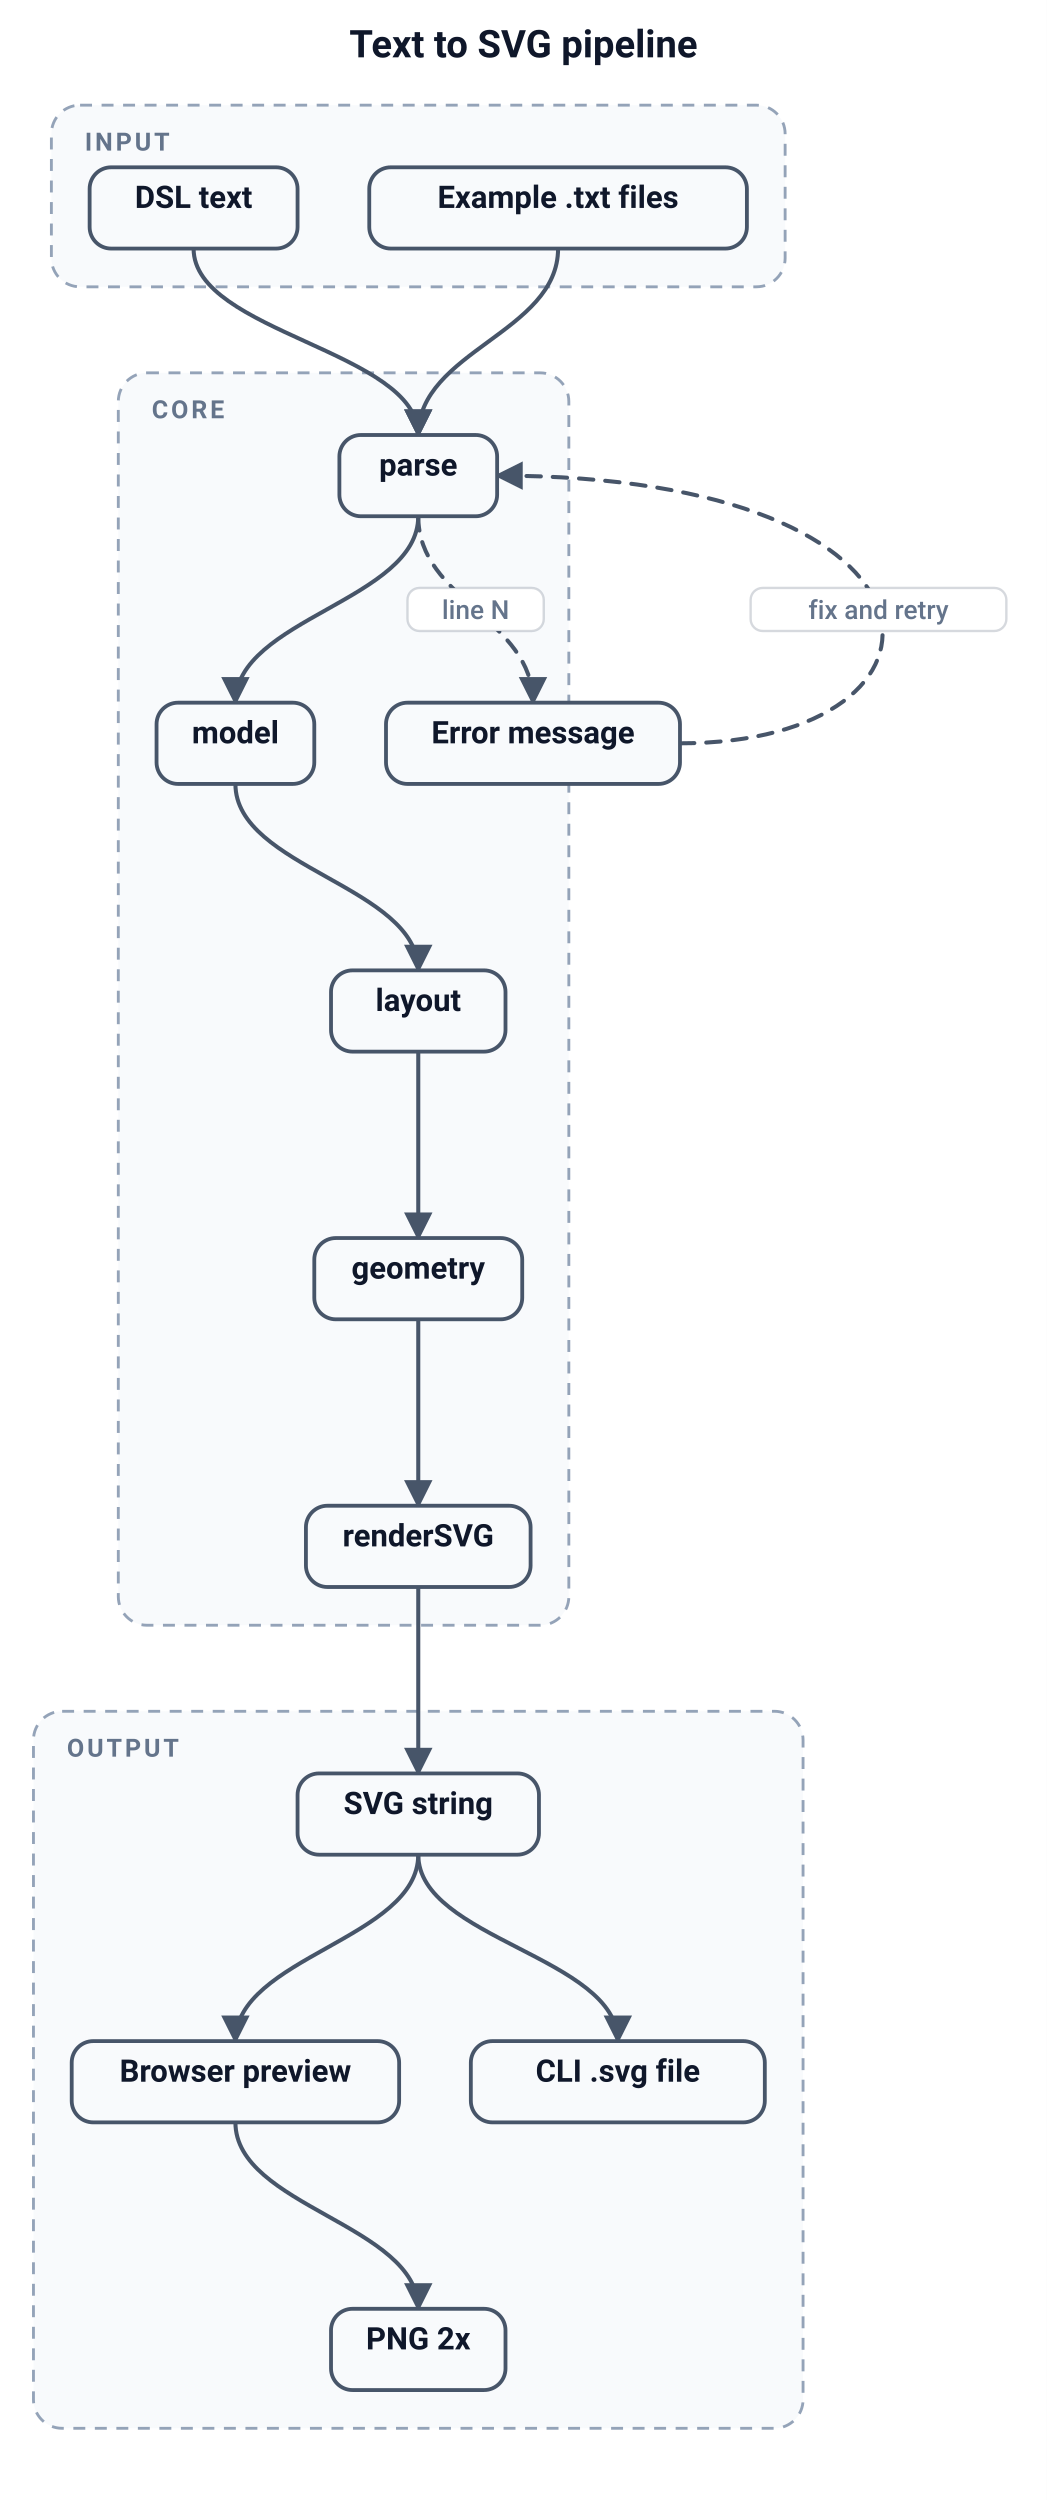
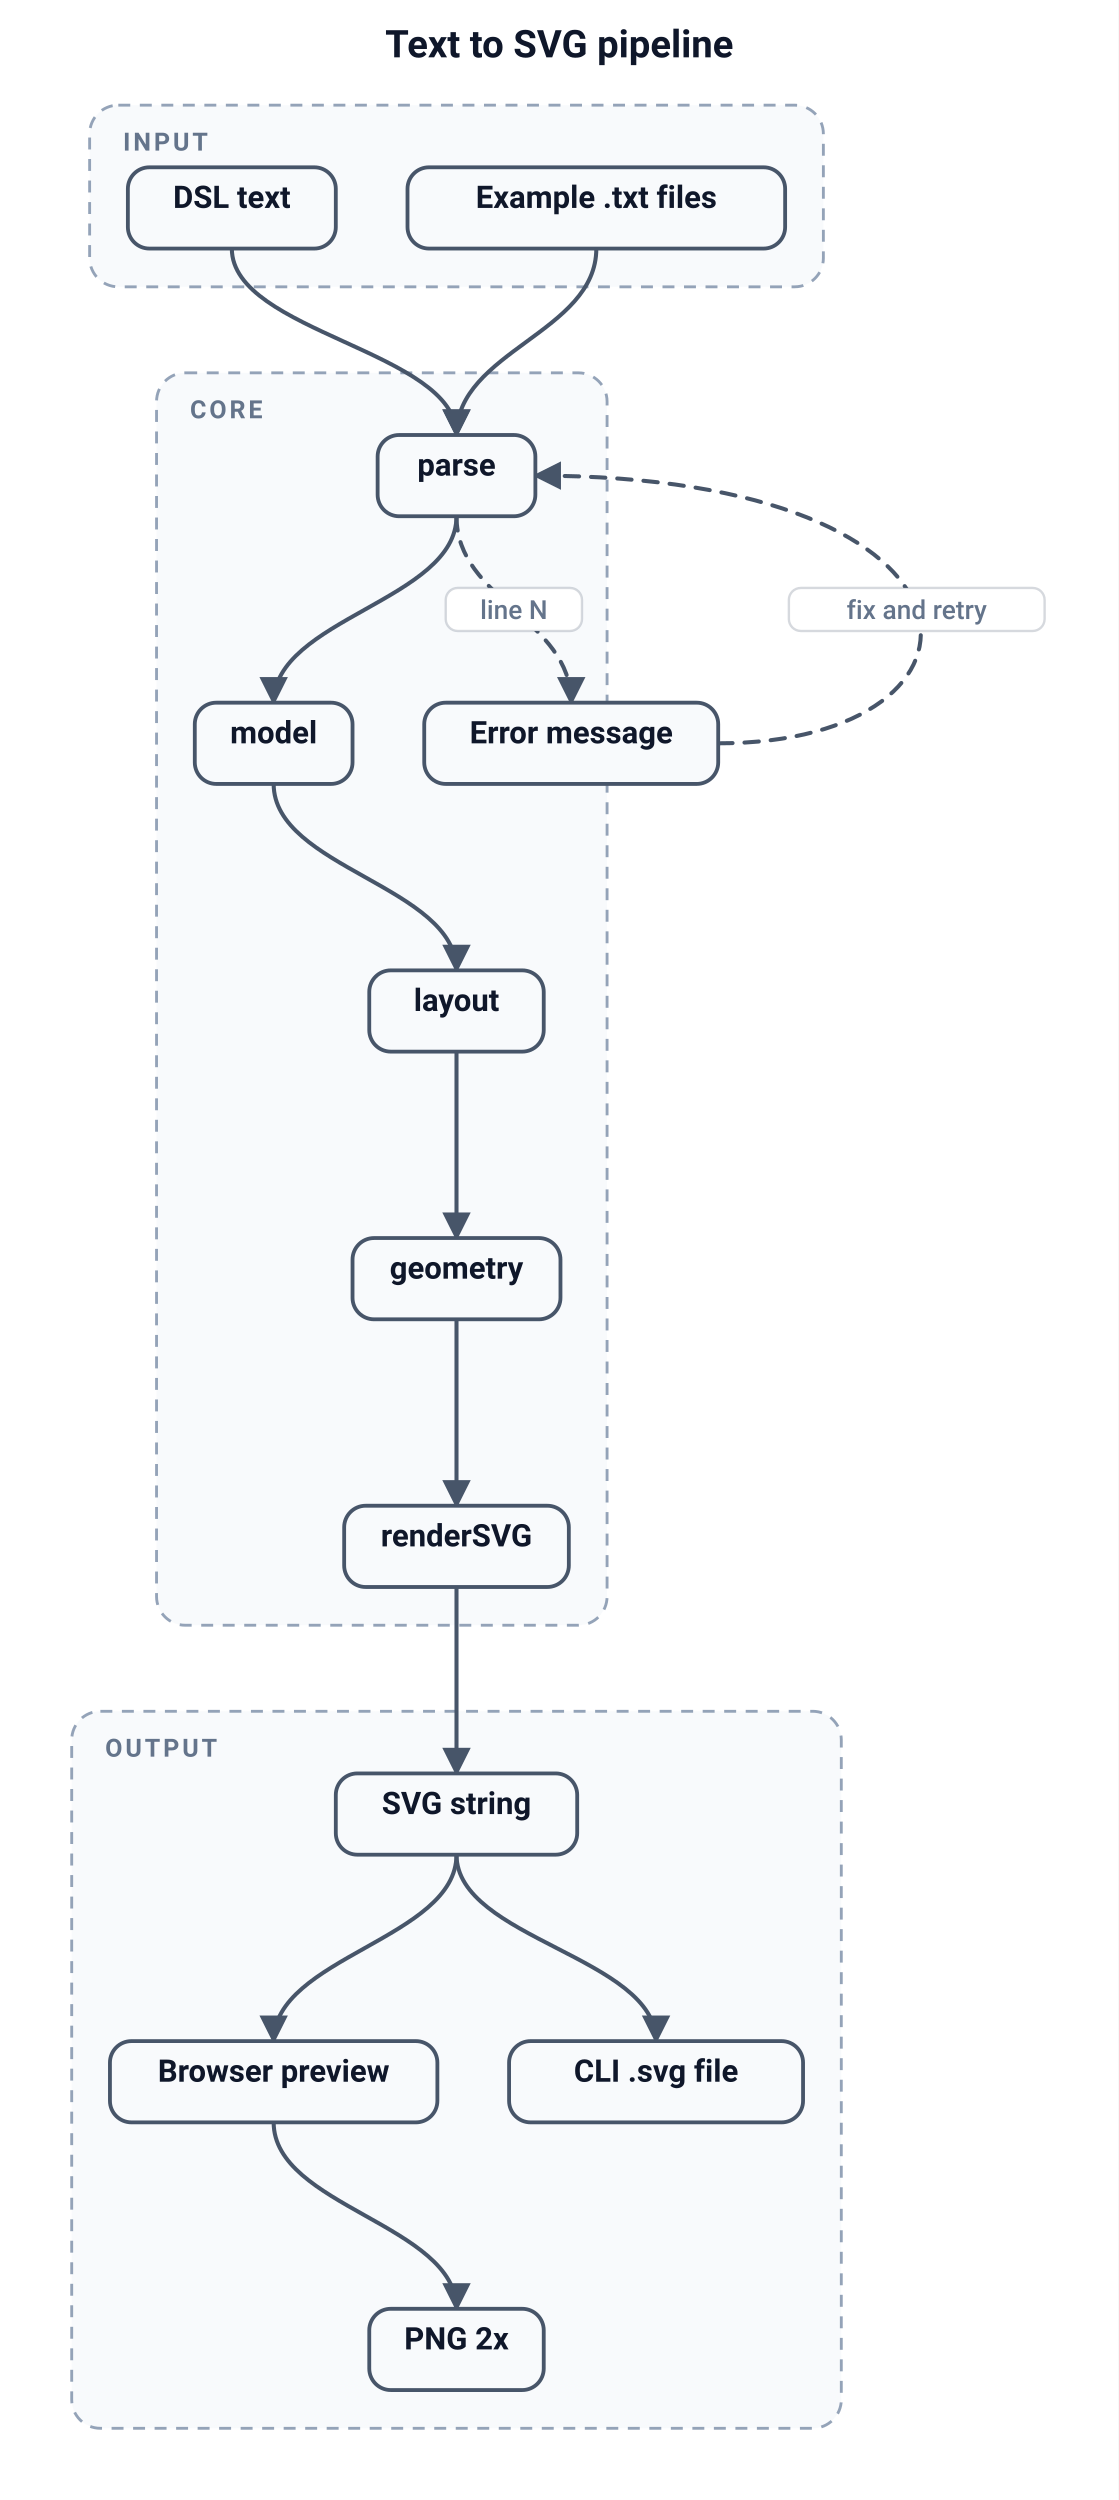
- <svg xmlns="http://www.w3.org/2000/svg" width="438" height="1046" viewBox="0 0 438 1046" role="img" aria-label="Text to SVG pipeline">
+ <svg xmlns="http://www.w3.org/2000/svg" width="468" height="1046" viewBox="0 0 468 1046" role="img" aria-label="Text to SVG pipeline">
  <defs>
-     <marker id="ds-arrow" viewBox="0 0 10 10" refX="9" refY="5" markerWidth="7" markerHeight="7" orient="auto-start-reverse">
+     <marker id="ds-arrow-264a2f94" viewBox="0 0 10 10" refX="9" refY="5" markerWidth="7" markerHeight="7" orient="auto-start-reverse">
      <path d="M 0 0 L 10 5 L 0 10 z" fill="#475569" />
    </marker>
  </defs>
-   <rect x="0" y="0" width="438" height="1046" fill="#ffffff" />
-   <text x="219" y="24" text-anchor="middle" font-family="ui-sans-serif, system-ui, -apple-system, &quot;Segoe UI&quot;, Roboto, &quot;Helvetica Neue&quot;, Arial, sans-serif" font-size="16" font-weight="700" fill="#0f172a">Text to SVG pipeline</text>
-   <rect x="21.5" y="44" width="307" height="76" rx="12" fill="#f1f5f9" fill-opacity="0.55" stroke="#94a3b8" stroke-width="1.2" stroke-dasharray="5 4" />
-   <text x="35.5" y="63" font-family="ui-sans-serif, system-ui, -apple-system, &quot;Segoe UI&quot;, Roboto, &quot;Helvetica Neue&quot;, Arial, sans-serif" font-size="10.5" font-weight="700" letter-spacing="1.2" fill="#64748b">INPUT</text>
-   <rect x="49.5" y="156" width="188.5" height="524" rx="12" fill="#f1f5f9" fill-opacity="0.55" stroke="#94a3b8" stroke-width="1.2" stroke-dasharray="5 4" />
-   <text x="63.5" y="175" font-family="ui-sans-serif, system-ui, -apple-system, &quot;Segoe UI&quot;, Roboto, &quot;Helvetica Neue&quot;, Arial, sans-serif" font-size="10.5" font-weight="700" letter-spacing="1.2" fill="#64748b">CORE</text>
-   <rect x="14" y="716" width="322" height="300" rx="12" fill="#f1f5f9" fill-opacity="0.55" stroke="#94a3b8" stroke-width="1.2" stroke-dasharray="5 4" />
-   <text x="28" y="735" font-family="ui-sans-serif, system-ui, -apple-system, &quot;Segoe UI&quot;, Roboto, &quot;Helvetica Neue&quot;, Arial, sans-serif" font-size="10.5" font-weight="700" letter-spacing="1.2" fill="#64748b">OUTPUT</text>
-   <path d="M 81 104 C 81 139.1, 175 146.9, 175 182" fill="none" stroke="#475569" stroke-width="1.7" stroke-linecap="round" marker-end="url(#ds-arrow)" />
-   <path d="M 233.5 104 C 233.5 139.1, 175 146.9, 175 182" fill="none" stroke="#475569" stroke-width="1.7" stroke-linecap="round" marker-end="url(#ds-arrow)" />
-   <path d="M 175 216 C 175 251.1, 223 258.9, 223 294" fill="none" stroke="#475569" stroke-width="1.7" stroke-linecap="round" stroke-dasharray="6 5" marker-end="url(#ds-arrow)" />
-   <rect x="170.5" y="246" width="57" height="18" rx="5" fill="#ffffff" stroke="#475569" stroke-opacity="0.22" />
-   <text x="199" y="259" text-anchor="middle" font-family="ui-sans-serif, system-ui, -apple-system, &quot;Segoe UI&quot;, Roboto, &quot;Helvetica Neue&quot;, Arial, sans-serif" font-size="11" font-weight="500" fill="#64748b">line N</text>
-   <path d="M 175 216 C 175 251.1, 98.5 258.9, 98.5 294" fill="none" stroke="#475569" stroke-width="1.7" stroke-linecap="round" marker-end="url(#ds-arrow)" />
-   <path d="M 98.5 328 C 98.5 363.1, 175 370.9, 175 406" fill="none" stroke="#475569" stroke-width="1.7" stroke-linecap="round" marker-end="url(#ds-arrow)" />
-   <path d="M 175 440 C 175 475.1, 175 482.9, 175 518" fill="none" stroke="#475569" stroke-width="1.7" stroke-linecap="round" marker-end="url(#ds-arrow)" />
-   <path d="M 175 552 C 175 587.1, 175 594.9, 175 630" fill="none" stroke="#475569" stroke-width="1.7" stroke-linecap="round" marker-end="url(#ds-arrow)" />
-   <path d="M 175 664 C 175 699.1, 175 706.9, 175 742" fill="none" stroke="#475569" stroke-width="1.7" stroke-linecap="round" marker-end="url(#ds-arrow)" />
-   <path d="M 175 776 C 175 811.1, 98.5 818.9, 98.5 854" fill="none" stroke="#475569" stroke-width="1.7" stroke-linecap="round" marker-end="url(#ds-arrow)" />
-   <path d="M 175 776 C 175 811.1, 258.5 818.9, 258.5 854" fill="none" stroke="#475569" stroke-width="1.7" stroke-linecap="round" marker-end="url(#ds-arrow)" />
-   <path d="M 98.5 888 C 98.5 923.1, 175 930.9, 175 966" fill="none" stroke="#475569" stroke-width="1.7" stroke-linecap="round" marker-end="url(#ds-arrow)" />
-   <path d="M 284.5 311 C 408 311, 408 199, 208 199" fill="none" stroke="#475569" stroke-width="1.7" stroke-linecap="round" stroke-dasharray="6 5" marker-end="url(#ds-arrow)" />
-   <rect x="314.062" y="246" width="107" height="18" rx="5" fill="#ffffff" stroke="#475569" stroke-opacity="0.22" />
-   <text x="367.562" y="259" text-anchor="middle" font-family="ui-sans-serif, system-ui, -apple-system, &quot;Segoe UI&quot;, Roboto, &quot;Helvetica Neue&quot;, Arial, sans-serif" font-size="11" font-weight="500" fill="#64748b">fix and retry</text>
+   <rect x="0" y="0" width="468" height="1046" fill="#ffffff" />
+   <text x="234" y="24" text-anchor="middle" font-family="ui-sans-serif, system-ui, -apple-system, &quot;Segoe UI&quot;, Roboto, &quot;Helvetica Neue&quot;, Arial, sans-serif" font-size="16" font-weight="700" fill="#0f172a">Text to SVG pipeline</text>
+   <rect x="37.5" y="44" width="307" height="76" rx="12" fill="#f1f5f9" fill-opacity="0.55" stroke="#94a3b8" stroke-width="1.2" stroke-dasharray="5 4" />
+   <text x="51.5" y="63" font-family="ui-sans-serif, system-ui, -apple-system, &quot;Segoe UI&quot;, Roboto, &quot;Helvetica Neue&quot;, Arial, sans-serif" font-size="10.5" font-weight="700" letter-spacing="1.2" fill="#64748b">INPUT</text>
+   <rect x="65.5" y="156" width="188.5" height="524" rx="12" fill="#f1f5f9" fill-opacity="0.55" stroke="#94a3b8" stroke-width="1.2" stroke-dasharray="5 4" />
+   <text x="79.5" y="175" font-family="ui-sans-serif, system-ui, -apple-system, &quot;Segoe UI&quot;, Roboto, &quot;Helvetica Neue&quot;, Arial, sans-serif" font-size="10.5" font-weight="700" letter-spacing="1.2" fill="#64748b">CORE</text>
+   <rect x="30" y="716" width="322" height="300" rx="12" fill="#f1f5f9" fill-opacity="0.55" stroke="#94a3b8" stroke-width="1.2" stroke-dasharray="5 4" />
+   <text x="44" y="735" font-family="ui-sans-serif, system-ui, -apple-system, &quot;Segoe UI&quot;, Roboto, &quot;Helvetica Neue&quot;, Arial, sans-serif" font-size="10.5" font-weight="700" letter-spacing="1.2" fill="#64748b">OUTPUT</text>
+   <path d="M 97 104 C 97 139.1, 191 146.9, 191 182" fill="none" stroke="#475569" stroke-width="1.7" stroke-linecap="round" marker-end="url(#ds-arrow-264a2f94)" />
+   <path d="M 249.5 104 C 249.5 139.1, 191 146.9, 191 182" fill="none" stroke="#475569" stroke-width="1.7" stroke-linecap="round" marker-end="url(#ds-arrow-264a2f94)" />
+   <path d="M 191 216 C 191 251.1, 239 258.9, 239 294" fill="none" stroke="#475569" stroke-width="1.7" stroke-linecap="round" stroke-dasharray="6 5" marker-end="url(#ds-arrow-264a2f94)" />
+   <rect x="186.5" y="246" width="57" height="18" rx="5" fill="#ffffff" stroke="#475569" stroke-opacity="0.22" />
+   <text x="215" y="259" text-anchor="middle" font-family="ui-sans-serif, system-ui, -apple-system, &quot;Segoe UI&quot;, Roboto, &quot;Helvetica Neue&quot;, Arial, sans-serif" font-size="11" font-weight="500" fill="#64748b">line N</text>
+   <path d="M 191 216 C 191 251.1, 114.5 258.9, 114.5 294" fill="none" stroke="#475569" stroke-width="1.7" stroke-linecap="round" marker-end="url(#ds-arrow-264a2f94)" />
+   <path d="M 114.5 328 C 114.5 363.1, 191 370.9, 191 406" fill="none" stroke="#475569" stroke-width="1.7" stroke-linecap="round" marker-end="url(#ds-arrow-264a2f94)" />
+   <path d="M 191 440 C 191 475.1, 191 482.9, 191 518" fill="none" stroke="#475569" stroke-width="1.7" stroke-linecap="round" marker-end="url(#ds-arrow-264a2f94)" />
+   <path d="M 191 552 C 191 587.1, 191 594.9, 191 630" fill="none" stroke="#475569" stroke-width="1.7" stroke-linecap="round" marker-end="url(#ds-arrow-264a2f94)" />
+   <path d="M 191 664 C 191 699.1, 191 706.9, 191 742" fill="none" stroke="#475569" stroke-width="1.7" stroke-linecap="round" marker-end="url(#ds-arrow-264a2f94)" />
+   <path d="M 191 776 C 191 811.1, 114.5 818.9, 114.5 854" fill="none" stroke="#475569" stroke-width="1.7" stroke-linecap="round" marker-end="url(#ds-arrow-264a2f94)" />
+   <path d="M 191 776 C 191 811.1, 274.5 818.9, 274.5 854" fill="none" stroke="#475569" stroke-width="1.7" stroke-linecap="round" marker-end="url(#ds-arrow-264a2f94)" />
+   <path d="M 114.5 888 C 114.5 923.1, 191 930.9, 191 966" fill="none" stroke="#475569" stroke-width="1.7" stroke-linecap="round" marker-end="url(#ds-arrow-264a2f94)" />
+   <path d="M 300.5 311 C 424 311, 424 199, 224 199" fill="none" stroke="#475569" stroke-width="1.7" stroke-linecap="round" stroke-dasharray="6 5" marker-end="url(#ds-arrow-264a2f94)" />
+   <rect x="330.062" y="246" width="107" height="18" rx="5" fill="#ffffff" stroke="#475569" stroke-opacity="0.22" />
+   <text x="383.562" y="259" text-anchor="middle" font-family="ui-sans-serif, system-ui, -apple-system, &quot;Segoe UI&quot;, Roboto, &quot;Helvetica Neue&quot;, Arial, sans-serif" font-size="11" font-weight="500" fill="#64748b">fix and retry</text>
  <g data-node="Text">
-     <rect x="37.5" y="70" width="87" height="34" rx="9" fill="#f8fafc" stroke="#475569" stroke-width="1.6" />
-     <text x="81" y="87" text-anchor="middle" font-family="ui-sans-serif, system-ui, -apple-system, &quot;Segoe UI&quot;, Roboto, &quot;Helvetica Neue&quot;, Arial, sans-serif" font-size="13" font-weight="600" fill="#0f172a">
-       <tspan x="81" y="87">DSL text</tspan>
+     <rect x="53.5" y="70" width="87" height="34" rx="9" fill="#f8fafc" stroke="#475569" stroke-width="1.6" />
+     <text x="97" y="87" text-anchor="middle" font-family="ui-sans-serif, system-ui, -apple-system, &quot;Segoe UI&quot;, Roboto, &quot;Helvetica Neue&quot;, Arial, sans-serif" font-size="13" font-weight="600" fill="#0f172a">
+       <tspan x="97" y="87">DSL text</tspan>
    </text>
  </g>
  <g data-node="Files">
-     <rect x="154.5" y="70" width="158" height="34" rx="9" fill="#f8fafc" stroke="#475569" stroke-width="1.6" />
-     <text x="233.5" y="87" text-anchor="middle" font-family="ui-sans-serif, system-ui, -apple-system, &quot;Segoe UI&quot;, Roboto, &quot;Helvetica Neue&quot;, Arial, sans-serif" font-size="13" font-weight="600" fill="#0f172a">
-       <tspan x="233.5" y="87">Example .txt files</tspan>
+     <rect x="170.5" y="70" width="158" height="34" rx="9" fill="#f8fafc" stroke="#475569" stroke-width="1.6" />
+     <text x="249.5" y="87" text-anchor="middle" font-family="ui-sans-serif, system-ui, -apple-system, &quot;Segoe UI&quot;, Roboto, &quot;Helvetica Neue&quot;, Arial, sans-serif" font-size="13" font-weight="600" fill="#0f172a">
+       <tspan x="249.5" y="87">Example .txt files</tspan>
    </text>
  </g>
  <g data-node="Parse">
-     <rect x="142" y="182" width="66" height="34" rx="9" fill="#f8fafc" stroke="#475569" stroke-width="1.6" />
-     <text x="175" y="199" text-anchor="middle" font-family="ui-sans-serif, system-ui, -apple-system, &quot;Segoe UI&quot;, Roboto, &quot;Helvetica Neue&quot;, Arial, sans-serif" font-size="13" font-weight="600" fill="#0f172a">
-       <tspan x="175" y="199">parse</tspan>
+     <rect x="158" y="182" width="66" height="34" rx="9" fill="#f8fafc" stroke="#475569" stroke-width="1.6" />
+     <text x="191" y="199" text-anchor="middle" font-family="ui-sans-serif, system-ui, -apple-system, &quot;Segoe UI&quot;, Roboto, &quot;Helvetica Neue&quot;, Arial, sans-serif" font-size="13" font-weight="600" fill="#0f172a">
+       <tspan x="191" y="199">parse</tspan>
    </text>
  </g>
  <g data-node="Model">
-     <rect x="65.5" y="294" width="66" height="34" rx="9" fill="#f8fafc" stroke="#475569" stroke-width="1.6" />
-     <text x="98.5" y="311" text-anchor="middle" font-family="ui-sans-serif, system-ui, -apple-system, &quot;Segoe UI&quot;, Roboto, &quot;Helvetica Neue&quot;, Arial, sans-serif" font-size="13" font-weight="600" fill="#0f172a">
-       <tspan x="98.5" y="311">model</tspan>
+     <rect x="81.5" y="294" width="66" height="34" rx="9" fill="#f8fafc" stroke="#475569" stroke-width="1.6" />
+     <text x="114.5" y="311" text-anchor="middle" font-family="ui-sans-serif, system-ui, -apple-system, &quot;Segoe UI&quot;, Roboto, &quot;Helvetica Neue&quot;, Arial, sans-serif" font-size="13" font-weight="600" fill="#0f172a">
+       <tspan x="114.5" y="311">model</tspan>
    </text>
  </g>
  <g data-node="Layout">
-     <rect x="138.5" y="406" width="73" height="34" rx="9" fill="#f8fafc" stroke="#475569" stroke-width="1.6" />
-     <text x="175" y="423" text-anchor="middle" font-family="ui-sans-serif, system-ui, -apple-system, &quot;Segoe UI&quot;, Roboto, &quot;Helvetica Neue&quot;, Arial, sans-serif" font-size="13" font-weight="600" fill="#0f172a">
-       <tspan x="175" y="423">layout</tspan>
+     <rect x="154.5" y="406" width="73" height="34" rx="9" fill="#f8fafc" stroke="#475569" stroke-width="1.6" />
+     <text x="191" y="423" text-anchor="middle" font-family="ui-sans-serif, system-ui, -apple-system, &quot;Segoe UI&quot;, Roboto, &quot;Helvetica Neue&quot;, Arial, sans-serif" font-size="13" font-weight="600" fill="#0f172a">
+       <tspan x="191" y="423">layout</tspan>
    </text>
  </g>
  <g data-node="Geo">
-     <rect x="131.5" y="518" width="87" height="34" rx="9" fill="#f8fafc" stroke="#475569" stroke-width="1.6" />
-     <text x="175" y="535" text-anchor="middle" font-family="ui-sans-serif, system-ui, -apple-system, &quot;Segoe UI&quot;, Roboto, &quot;Helvetica Neue&quot;, Arial, sans-serif" font-size="13" font-weight="600" fill="#0f172a">
-       <tspan x="175" y="535">geometry</tspan>
+     <rect x="147.5" y="518" width="87" height="34" rx="9" fill="#f8fafc" stroke="#475569" stroke-width="1.6" />
+     <text x="191" y="535" text-anchor="middle" font-family="ui-sans-serif, system-ui, -apple-system, &quot;Segoe UI&quot;, Roboto, &quot;Helvetica Neue&quot;, Arial, sans-serif" font-size="13" font-weight="600" fill="#0f172a">
+       <tspan x="191" y="535">geometry</tspan>
    </text>
  </g>
  <g data-node="Render">
-     <rect x="128" y="630" width="94" height="34" rx="9" fill="#f8fafc" stroke="#475569" stroke-width="1.6" />
-     <text x="175" y="647" text-anchor="middle" font-family="ui-sans-serif, system-ui, -apple-system, &quot;Segoe UI&quot;, Roboto, &quot;Helvetica Neue&quot;, Arial, sans-serif" font-size="13" font-weight="600" fill="#0f172a">
-       <tspan x="175" y="647">renderSVG</tspan>
+     <rect x="144" y="630" width="94" height="34" rx="9" fill="#f8fafc" stroke="#475569" stroke-width="1.6" />
+     <text x="191" y="647" text-anchor="middle" font-family="ui-sans-serif, system-ui, -apple-system, &quot;Segoe UI&quot;, Roboto, &quot;Helvetica Neue&quot;, Arial, sans-serif" font-size="13" font-weight="600" fill="#0f172a">
+       <tspan x="191" y="647">renderSVG</tspan>
    </text>
  </g>
  <g data-node="Svg">
-     <rect x="124.5" y="742" width="101" height="34" rx="9" fill="#f8fafc" stroke="#475569" stroke-width="1.6" />
-     <text x="175" y="759" text-anchor="middle" font-family="ui-sans-serif, system-ui, -apple-system, &quot;Segoe UI&quot;, Roboto, &quot;Helvetica Neue&quot;, Arial, sans-serif" font-size="13" font-weight="600" fill="#0f172a">
-       <tspan x="175" y="759">SVG string</tspan>
+     <rect x="140.5" y="742" width="101" height="34" rx="9" fill="#f8fafc" stroke="#475569" stroke-width="1.6" />
+     <text x="191" y="759" text-anchor="middle" font-family="ui-sans-serif, system-ui, -apple-system, &quot;Segoe UI&quot;, Roboto, &quot;Helvetica Neue&quot;, Arial, sans-serif" font-size="13" font-weight="600" fill="#0f172a">
+       <tspan x="191" y="759">SVG string</tspan>
    </text>
  </g>
  <g data-node="Browser">
-     <rect x="30" y="854" width="137" height="34" rx="9" fill="#f8fafc" stroke="#475569" stroke-width="1.6" />
-     <text x="98.5" y="871" text-anchor="middle" font-family="ui-sans-serif, system-ui, -apple-system, &quot;Segoe UI&quot;, Roboto, &quot;Helvetica Neue&quot;, Arial, sans-serif" font-size="13" font-weight="600" fill="#0f172a">
-       <tspan x="98.5" y="871">Browser preview</tspan>
+     <rect x="46" y="854" width="137" height="34" rx="9" fill="#f8fafc" stroke="#475569" stroke-width="1.6" />
+     <text x="114.5" y="871" text-anchor="middle" font-family="ui-sans-serif, system-ui, -apple-system, &quot;Segoe UI&quot;, Roboto, &quot;Helvetica Neue&quot;, Arial, sans-serif" font-size="13" font-weight="600" fill="#0f172a">
+       <tspan x="114.5" y="871">Browser preview</tspan>
    </text>
  </g>
  <g data-node="Png">
-     <rect x="138.5" y="966" width="73" height="34" rx="9" fill="#f8fafc" stroke="#475569" stroke-width="1.6" />
-     <text x="175" y="983" text-anchor="middle" font-family="ui-sans-serif, system-ui, -apple-system, &quot;Segoe UI&quot;, Roboto, &quot;Helvetica Neue&quot;, Arial, sans-serif" font-size="13" font-weight="600" fill="#0f172a">
-       <tspan x="175" y="983">PNG 2x</tspan>
+     <rect x="154.5" y="966" width="73" height="34" rx="9" fill="#f8fafc" stroke="#475569" stroke-width="1.6" />
+     <text x="191" y="983" text-anchor="middle" font-family="ui-sans-serif, system-ui, -apple-system, &quot;Segoe UI&quot;, Roboto, &quot;Helvetica Neue&quot;, Arial, sans-serif" font-size="13" font-weight="600" fill="#0f172a">
+       <tspan x="191" y="983">PNG 2x</tspan>
    </text>
  </g>
  <g data-node="Cli">
-     <rect x="197" y="854" width="123" height="34" rx="9" fill="#f8fafc" stroke="#475569" stroke-width="1.6" />
-     <text x="258.5" y="871" text-anchor="middle" font-family="ui-sans-serif, system-ui, -apple-system, &quot;Segoe UI&quot;, Roboto, &quot;Helvetica Neue&quot;, Arial, sans-serif" font-size="13" font-weight="600" fill="#0f172a">
-       <tspan x="258.5" y="871">CLI .svg file</tspan>
+     <rect x="213" y="854" width="123" height="34" rx="9" fill="#f8fafc" stroke="#475569" stroke-width="1.6" />
+     <text x="274.5" y="871" text-anchor="middle" font-family="ui-sans-serif, system-ui, -apple-system, &quot;Segoe UI&quot;, Roboto, &quot;Helvetica Neue&quot;, Arial, sans-serif" font-size="13" font-weight="600" fill="#0f172a">
+       <tspan x="274.5" y="871">CLI .svg file</tspan>
    </text>
  </g>
  <g data-node="Error">
-     <rect x="161.5" y="294" width="123" height="34" rx="9" fill="#f8fafc" stroke="#475569" stroke-width="1.6" />
-     <text x="223" y="311" text-anchor="middle" font-family="ui-sans-serif, system-ui, -apple-system, &quot;Segoe UI&quot;, Roboto, &quot;Helvetica Neue&quot;, Arial, sans-serif" font-size="13" font-weight="600" fill="#0f172a">
-       <tspan x="223" y="311">Error message</tspan>
+     <rect x="177.5" y="294" width="123" height="34" rx="9" fill="#f8fafc" stroke="#475569" stroke-width="1.6" />
+     <text x="239" y="311" text-anchor="middle" font-family="ui-sans-serif, system-ui, -apple-system, &quot;Segoe UI&quot;, Roboto, &quot;Helvetica Neue&quot;, Arial, sans-serif" font-size="13" font-weight="600" fill="#0f172a">
+       <tspan x="239" y="311">Error message</tspan>
    </text>
  </g>
</svg>
